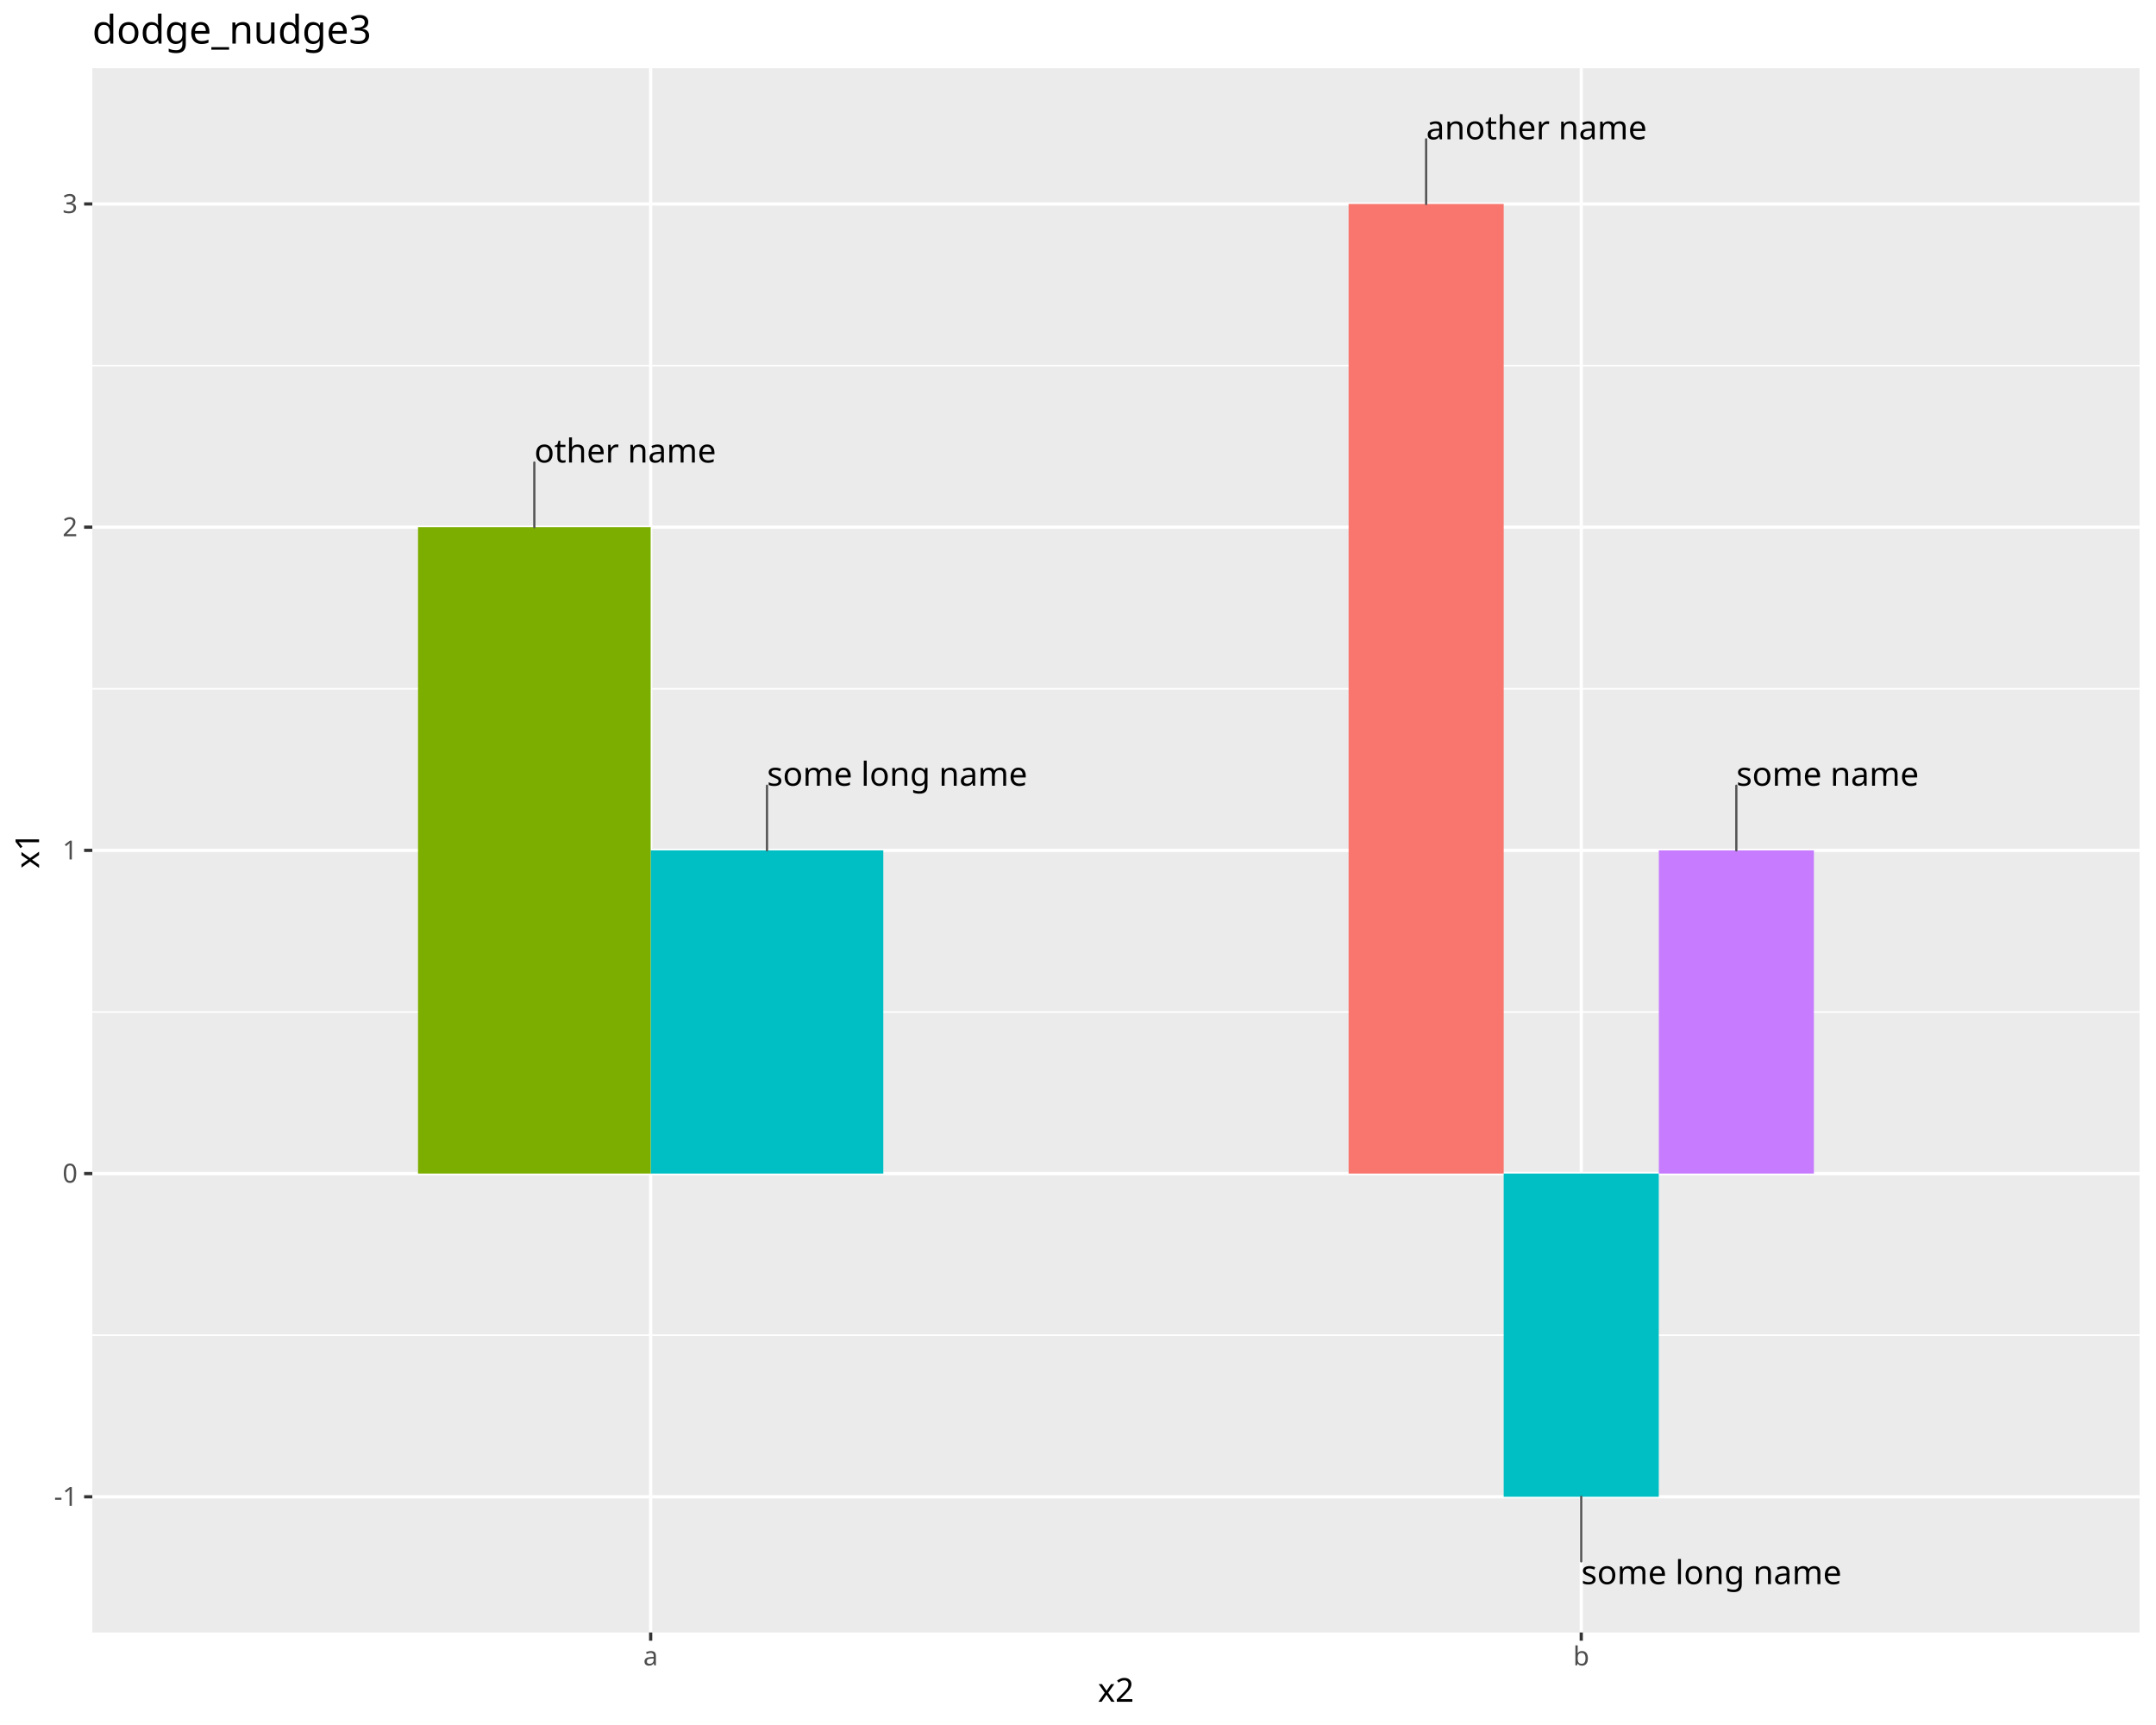
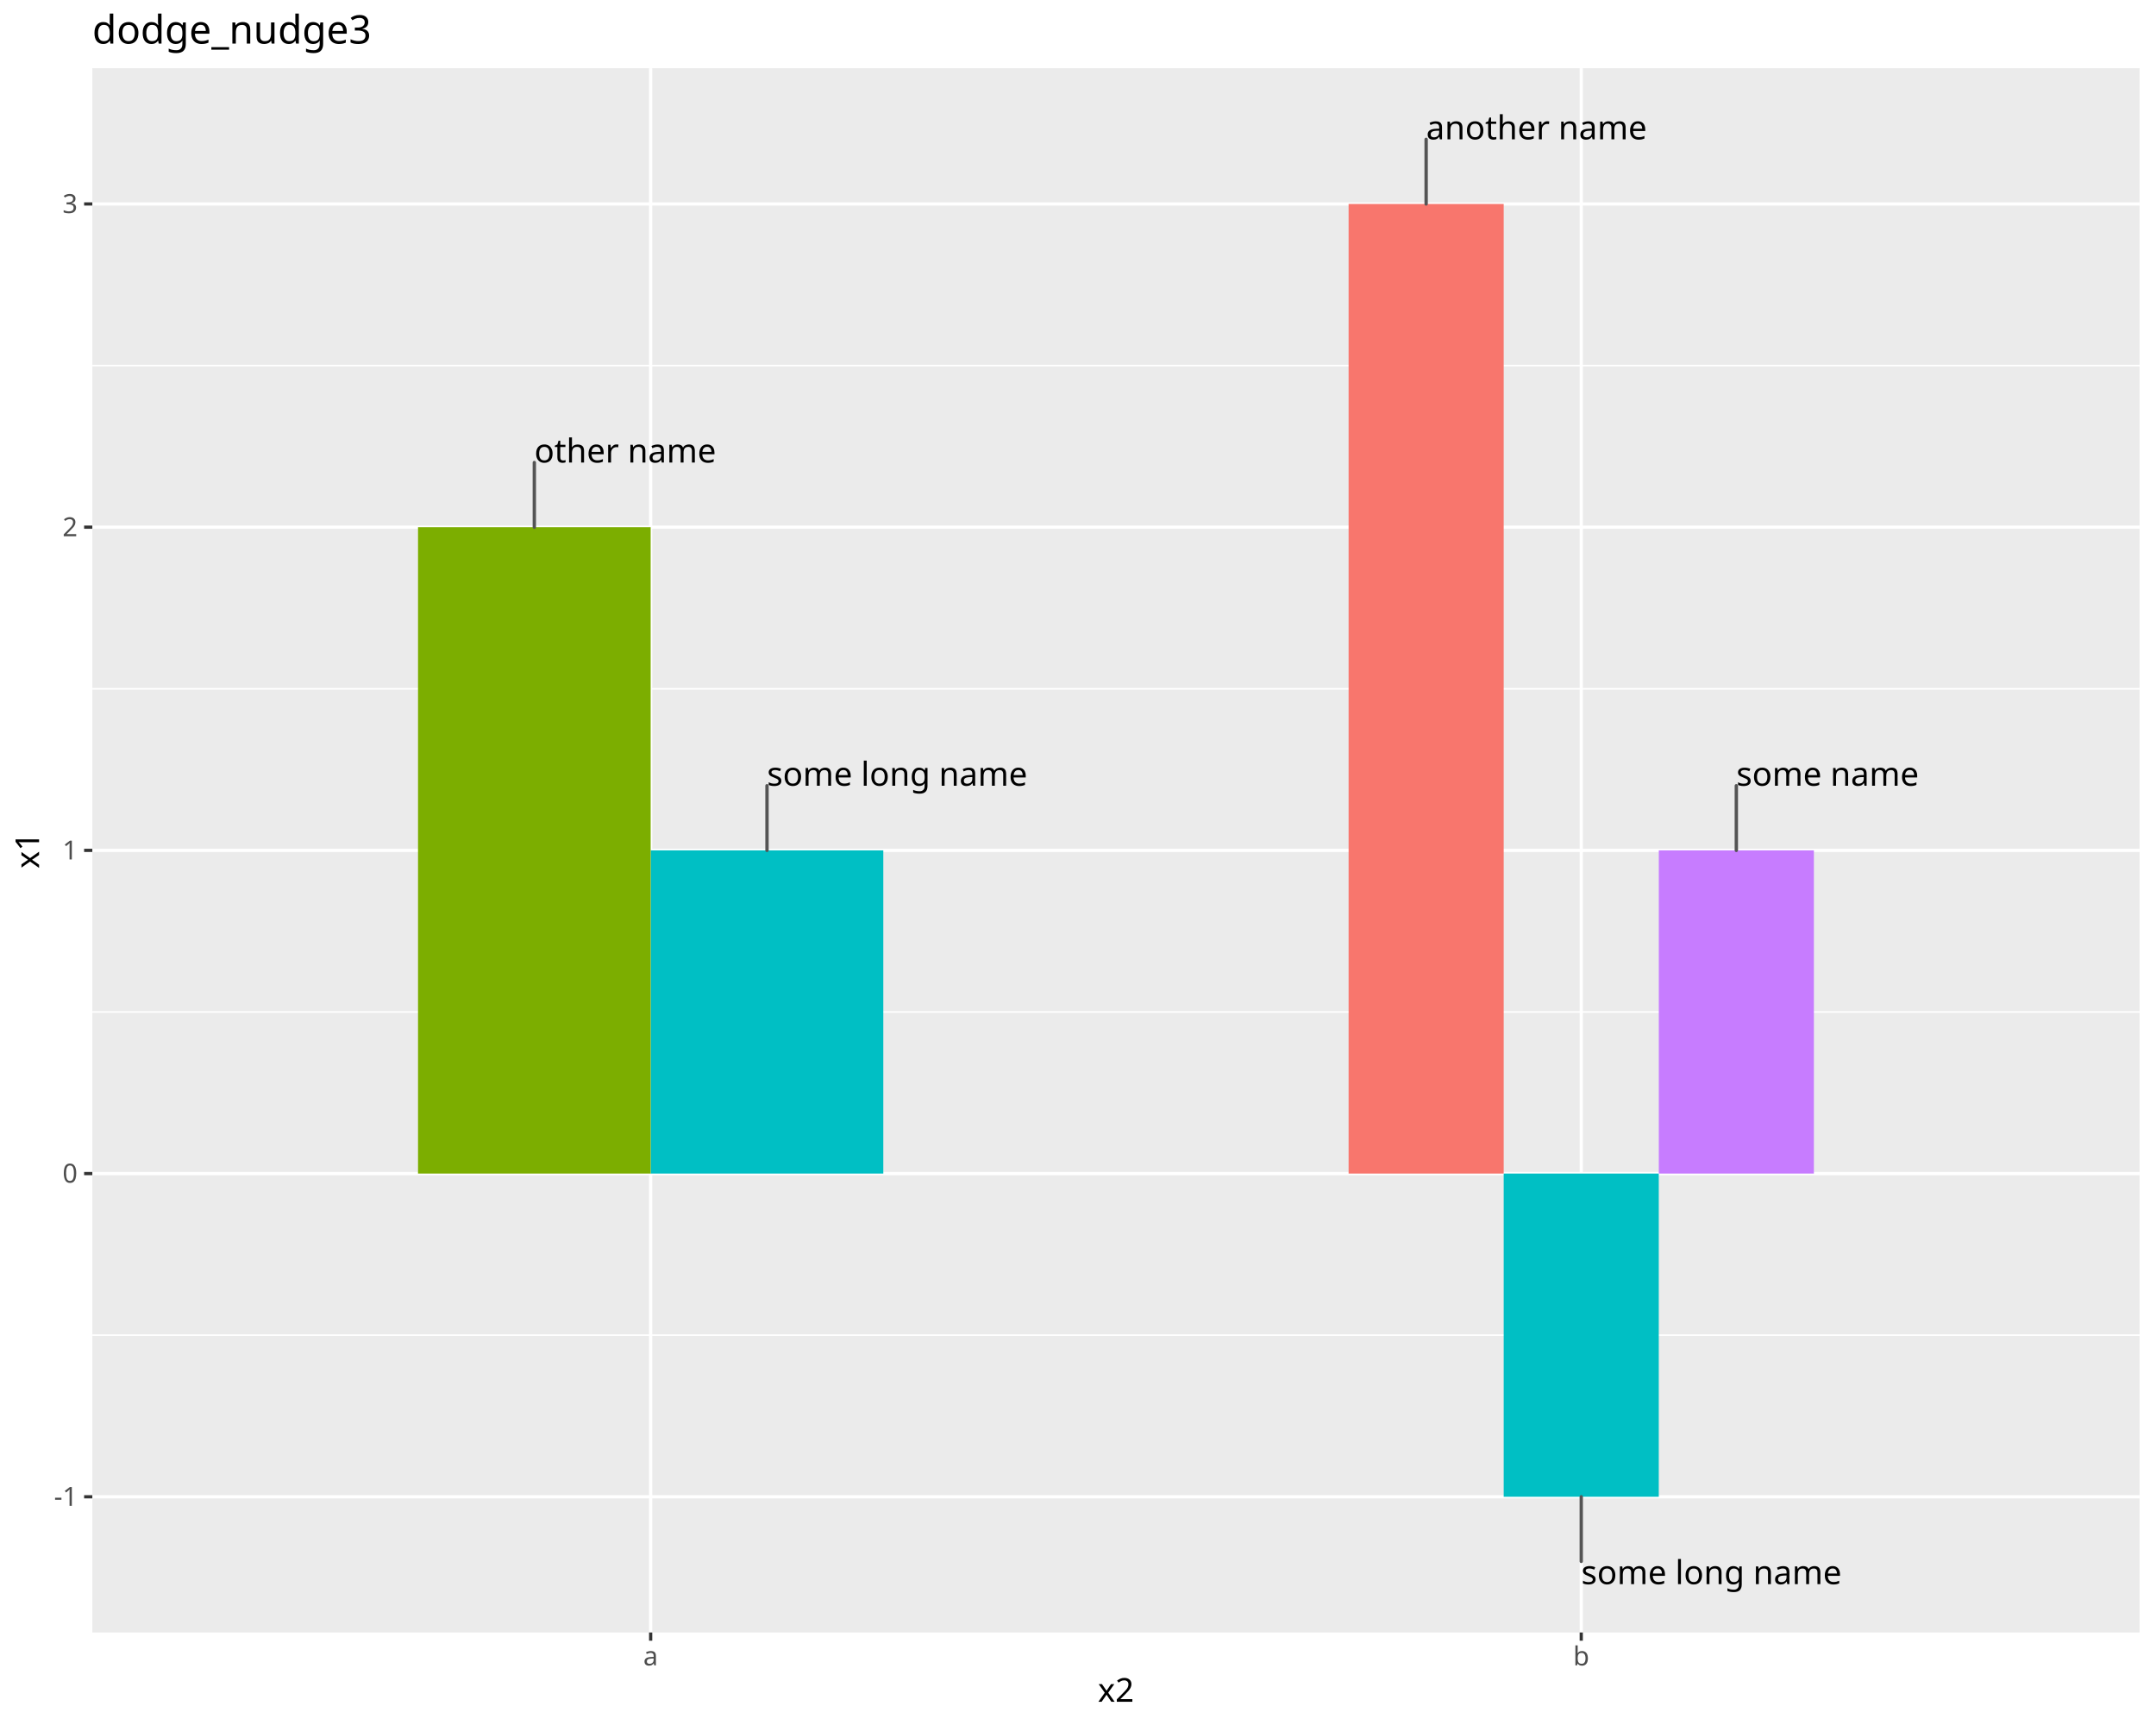
<svg xmlns="http://www.w3.org/2000/svg" class="svglite" data-engine-version="2.0" width="720.00pt" height="576.00pt" viewBox="0 0 720.00 576.00">
  <defs>
    <style type="text/css">
    .svglite line, .svglite polyline, .svglite polygon, .svglite path, .svglite rect, .svglite circle {
      fill: none;
      stroke: #000000;
      stroke-linecap: round;
      stroke-linejoin: round;
      stroke-miterlimit: 10.00;
    }
  </style>
  </defs>
  <rect width="100%" height="100%" style="stroke: none; fill: #FFFFFF;" />
  <defs>
    <clipPath id="cpMC4wMHw3MjAuMDB8MC4wMHw1NzYuMDA=">
      <rect x="0.00" y="0.00" width="720.00" height="576.00" />
    </clipPath>
  </defs>
  <g clip-path="url(#cpMC4wMHw3MjAuMDB8MC4wMHw1NzYuMDA=)">
    <rect x="0.00" y="0.00" width="720.00" height="576.00" style="stroke-width: 1.07; stroke: #FFFFFF; fill: #FFFFFF;" />
  </g>
  <defs>
    <clipPath id="cpMzAuODN8NzE0LjUyfDIyLjc4fDU0NS4xMQ==">
      <rect x="30.83" y="22.78" width="683.69" height="522.33" />
    </clipPath>
  </defs>
  <g clip-path="url(#cpMzAuODN8NzE0LjUyfDIyLjc4fDU0NS4xMQ==)">
    <rect x="30.83" y="22.78" width="683.69" height="522.33" style="stroke-width: 1.07; stroke: none; fill: #EBEBEB;" />
    <polyline points="30.83,445.83 714.52,445.83 " style="stroke-width: 0.53; stroke: #FFFFFF; stroke-linecap: butt;" />
    <polyline points="30.83,337.91 714.52,337.91 " style="stroke-width: 0.53; stroke: #FFFFFF; stroke-linecap: butt;" />
    <polyline points="30.83,229.99 714.52,229.99 " style="stroke-width: 0.53; stroke: #FFFFFF; stroke-linecap: butt;" />
    <polyline points="30.83,122.07 714.52,122.07 " style="stroke-width: 0.53; stroke: #FFFFFF; stroke-linecap: butt;" />
    <polyline points="30.83,499.79 714.52,499.79 " style="stroke-width: 1.07; stroke: #FFFFFF; stroke-linecap: butt;" />
    <polyline points="30.83,391.87 714.52,391.87 " style="stroke-width: 1.07; stroke: #FFFFFF; stroke-linecap: butt;" />
    <polyline points="30.83,283.95 714.52,283.95 " style="stroke-width: 1.07; stroke: #FFFFFF; stroke-linecap: butt;" />
    <polyline points="30.83,176.03 714.52,176.03 " style="stroke-width: 1.07; stroke: #FFFFFF; stroke-linecap: butt;" />
    <polyline points="30.83,68.11 714.52,68.11 " style="stroke-width: 1.07; stroke: #FFFFFF; stroke-linecap: butt;" />
    <polyline points="217.29,545.11 217.29,22.78 " style="stroke-width: 1.07; stroke: #FFFFFF; stroke-linecap: butt;" />
    <polyline points="528.06,545.11 528.06,22.78 " style="stroke-width: 1.07; stroke: #FFFFFF; stroke-linecap: butt;" />
    <rect x="217.29" y="283.95" width="77.69" height="107.92" style="stroke-width: 1.07; stroke: none; stroke-linecap: butt; stroke-linejoin: miter; fill: #00BFC4;" />
    <rect x="139.60" y="176.03" width="77.69" height="215.84" style="stroke-width: 1.07; stroke: none; stroke-linecap: butt; stroke-linejoin: miter; fill: #7CAE00;" />
    <rect x="553.96" y="283.95" width="51.79" height="107.92" style="stroke-width: 1.07; stroke: none; stroke-linecap: butt; stroke-linejoin: miter; fill: #C77CFF;" />
    <rect x="450.37" y="68.11" width="51.79" height="323.76" style="stroke-width: 1.07; stroke: none; stroke-linecap: butt; stroke-linejoin: miter; fill: #F8766D;" />
    <rect x="502.16" y="391.87" width="51.79" height="107.92" style="stroke-width: 1.07; stroke: none; stroke-linecap: butt; stroke-linejoin: miter; fill: #00BFC4;" />
-     <line x1="178.44" y1="154.44" x2="178.44" y2="176.03" style="stroke-width: 0.75; stroke: #545454;" />
+     <line x1="178.44" y1="154.44" x2="178.44" y2="176.03" style="stroke-width: 1.12; stroke: #545454;" />
    <text x="178.44" y="154.44" style="font-size: 11.04px; font-family: sans;" textLength="55.85px" lengthAdjust="spacingAndGlyphs">other name</text>
-     <line x1="256.14" y1="262.36" x2="256.14" y2="283.95" style="stroke-width: 0.75; stroke: #545454;" />
+     <line x1="256.14" y1="262.36" x2="256.14" y2="283.95" style="stroke-width: 1.12; stroke: #545454;" />
    <text x="256.14" y="262.36" style="font-size: 11.04px; font-family: sans;" textLength="81.63px" lengthAdjust="spacingAndGlyphs">some long name</text>
-     <line x1="476.26" y1="46.53" x2="476.26" y2="68.11" style="stroke-width: 0.75; stroke: #545454;" />
+     <line x1="476.26" y1="46.53" x2="476.26" y2="68.11" style="stroke-width: 1.12; stroke: #545454;" />
    <text x="476.26" y="46.53" style="font-size: 11.04px; font-family: sans;" textLength="68.13px" lengthAdjust="spacingAndGlyphs">another name</text>
-     <line x1="528.06" y1="521.37" x2="528.06" y2="499.79" style="stroke-width: 0.75; stroke: #545454;" />
+     <line x1="528.06" y1="521.37" x2="528.06" y2="499.79" style="stroke-width: 1.12; stroke: #545454;" />
    <text x="528.06" y="528.97" style="font-size: 11.04px; font-family: sans;" textLength="81.63px" lengthAdjust="spacingAndGlyphs">some long name</text>
-     <line x1="579.85" y1="262.36" x2="579.85" y2="283.95" style="stroke-width: 0.75; stroke: #545454;" />
+     <line x1="579.85" y1="262.36" x2="579.85" y2="283.95" style="stroke-width: 1.12; stroke: #545454;" />
    <text x="579.85" y="262.36" style="font-size: 11.04px; font-family: sans;" textLength="57.69px" lengthAdjust="spacingAndGlyphs">some name</text>
  </g>
  <g clip-path="url(#cpMC4wMHw3MjAuMDB8MC4wMHw1NzYuMDA=)">
    <text x="25.90" y="502.81" text-anchor="end" style="font-size: 8.80px; fill: #4D4D4D; font-family: sans;" textLength="7.82px" lengthAdjust="spacingAndGlyphs">-1</text>
    <text x="25.90" y="394.90" text-anchor="end" style="font-size: 8.80px; fill: #4D4D4D; font-family: sans;" textLength="4.89px" lengthAdjust="spacingAndGlyphs">0</text>
    <text x="25.90" y="286.98" text-anchor="end" style="font-size: 8.80px; fill: #4D4D4D; font-family: sans;" textLength="4.89px" lengthAdjust="spacingAndGlyphs">1</text>
    <text x="25.90" y="179.06" text-anchor="end" style="font-size: 8.80px; fill: #4D4D4D; font-family: sans;" textLength="4.89px" lengthAdjust="spacingAndGlyphs">2</text>
    <text x="25.90" y="71.14" text-anchor="end" style="font-size: 8.80px; fill: #4D4D4D; font-family: sans;" textLength="4.89px" lengthAdjust="spacingAndGlyphs">3</text>
    <polyline points="28.09,499.79 30.83,499.79 " style="stroke-width: 1.07; stroke: #333333; stroke-linecap: butt;" />
    <polyline points="28.09,391.87 30.83,391.87 " style="stroke-width: 1.07; stroke: #333333; stroke-linecap: butt;" />
    <polyline points="28.09,283.95 30.83,283.95 " style="stroke-width: 1.07; stroke: #333333; stroke-linecap: butt;" />
    <polyline points="28.09,176.03 30.83,176.03 " style="stroke-width: 1.07; stroke: #333333; stroke-linecap: butt;" />
    <polyline points="28.09,68.11 30.83,68.11 " style="stroke-width: 1.07; stroke: #333333; stroke-linecap: butt;" />
    <polyline points="217.29,547.85 217.29,545.11 " style="stroke-width: 1.07; stroke: #333333; stroke-linecap: butt;" />
    <polyline points="528.06,547.85 528.06,545.11 " style="stroke-width: 1.07; stroke: #333333; stroke-linecap: butt;" />
    <text x="217.29" y="556.10" text-anchor="middle" style="font-size: 8.80px; fill: #4D4D4D; font-family: sans;" textLength="4.89px" lengthAdjust="spacingAndGlyphs">a</text>
    <text x="528.06" y="556.10" text-anchor="middle" style="font-size: 8.80px; fill: #4D4D4D; font-family: sans;" textLength="4.89px" lengthAdjust="spacingAndGlyphs">b</text>
    <text x="372.67" y="568.24" text-anchor="middle" style="font-size: 11.00px; font-family: sans;" textLength="11.62px" lengthAdjust="spacingAndGlyphs">x2</text>
    <text transform="translate(13.05,283.95) rotate(-90)" text-anchor="middle" style="font-size: 11.00px; font-family: sans;" textLength="11.62px" lengthAdjust="spacingAndGlyphs">x1</text>
    <text x="30.83" y="14.56" style="font-size: 13.20px; font-family: sans;" textLength="88.10px" lengthAdjust="spacingAndGlyphs">dodge_nudge3</text>
  </g>
</svg>
